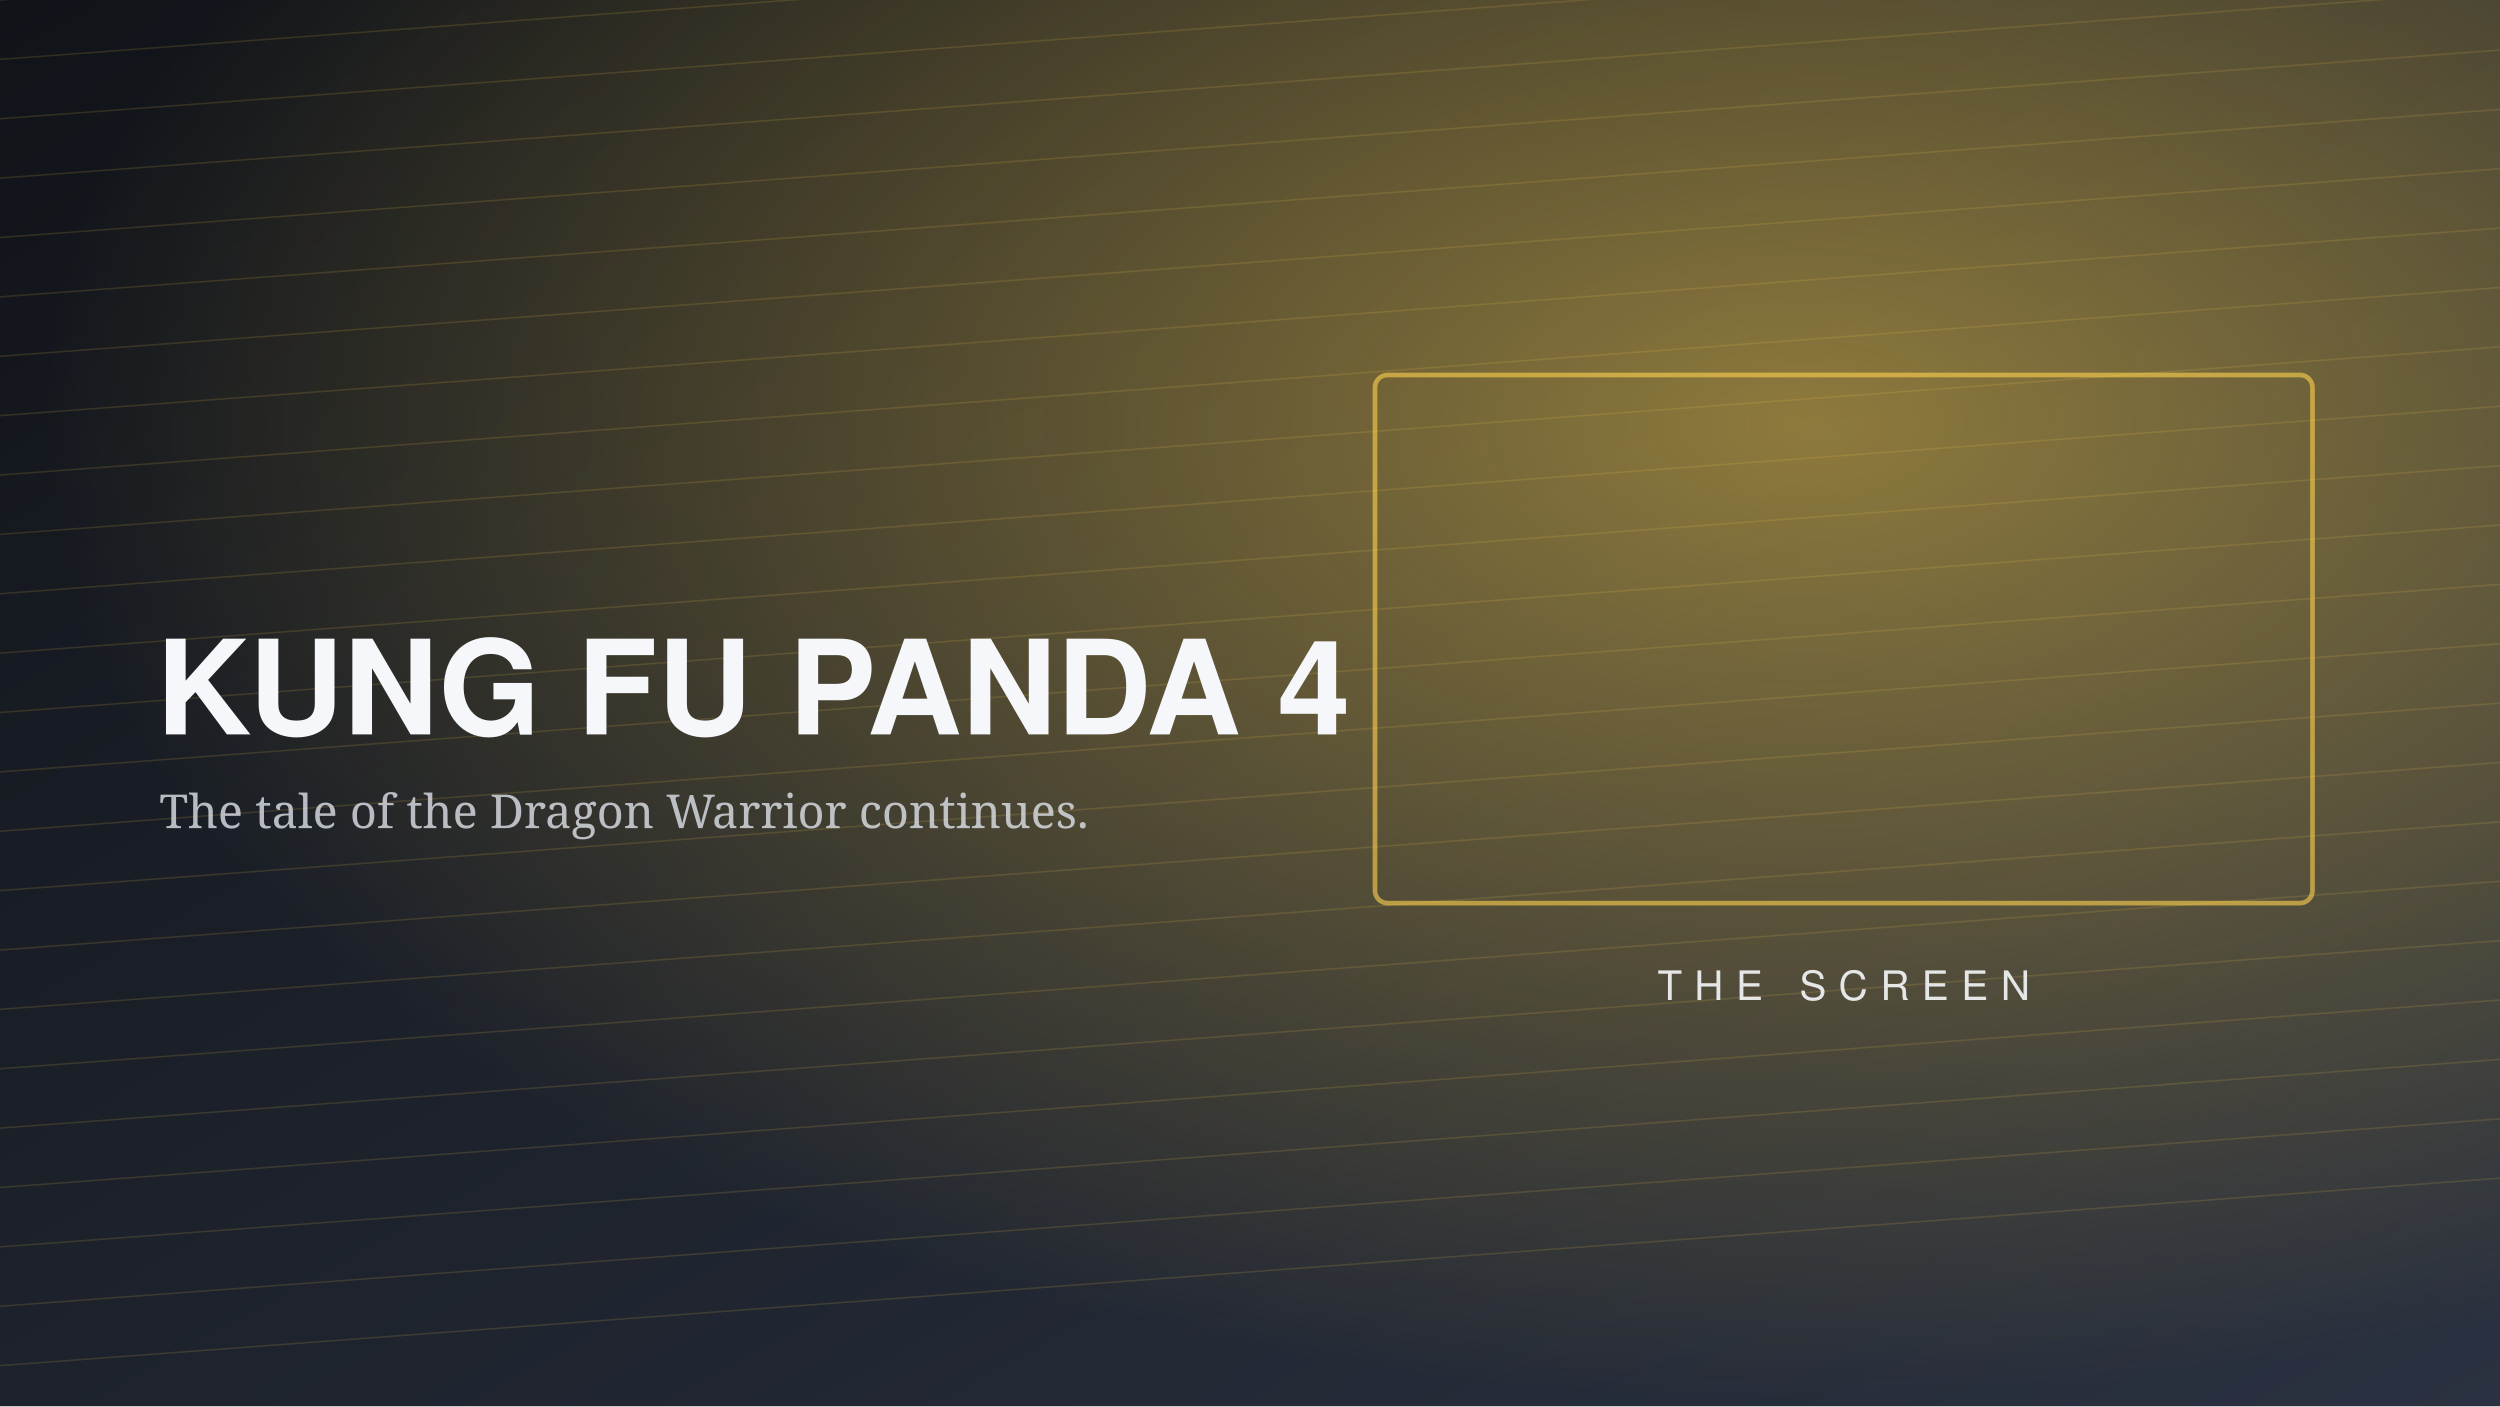
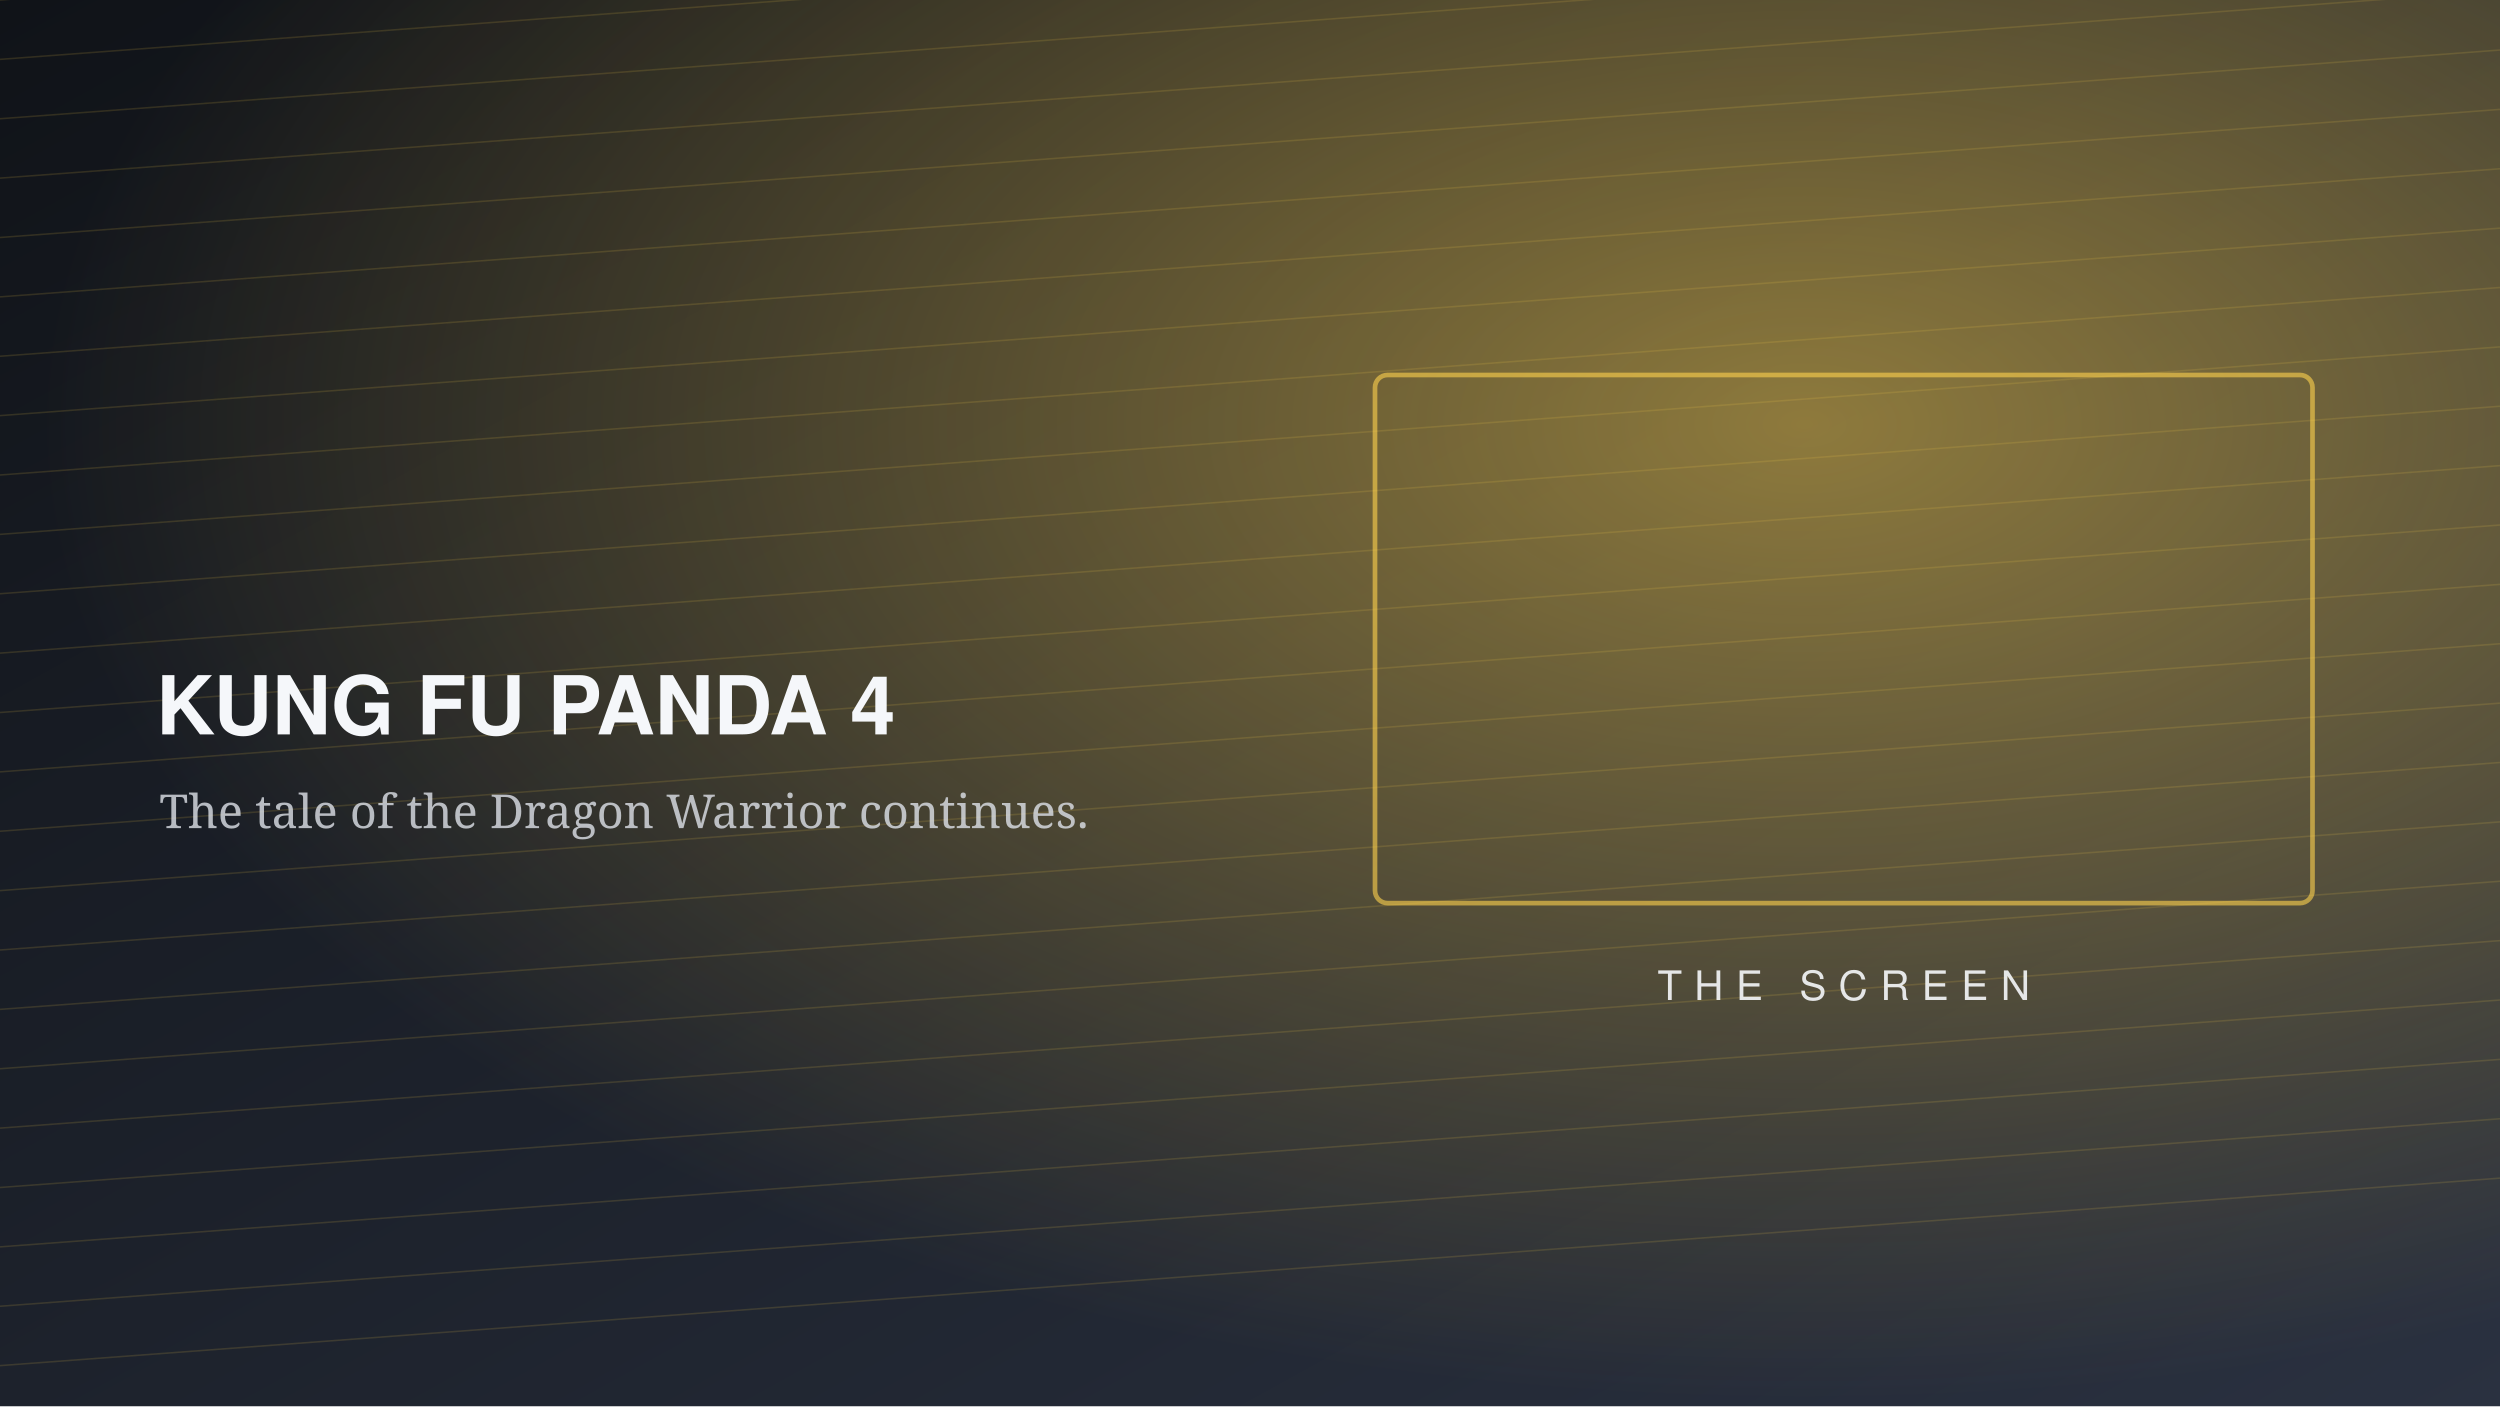
<svg xmlns="http://www.w3.org/2000/svg" width="1600" height="900" viewBox="0 0 1600 900">
  <defs>
    <linearGradient id="bg" x1="0" y1="0" x2="1" y2="1">
      <stop offset="0%" stop-color="#101318" />
      <stop offset="100%" stop-color="#2A3140" />
    </linearGradient>
    <radialGradient id="g" cx="72%" cy="30%" r="70%">
      <stop offset="0%" stop-color="#FFD24D" stop-opacity="0.5" />
      <stop offset="100%" stop-color="#FFD24D" stop-opacity="0" />
    </radialGradient>
  </defs>
  <rect width="1600" height="900" fill="url(#bg)" />
  <rect width="1600" height="900" fill="url(#g)" />
  <g stroke="#FFD24D" stroke-opacity="0.14">
    <line x1="0" y1="0" x2="1600" y2="-120" />
    <line x1="0" y1="38" x2="1600" y2="-82" />
    <line x1="0" y1="76" x2="1600" y2="-44" />
    <line x1="0" y1="114" x2="1600" y2="-6" />
    <line x1="0" y1="152" x2="1600" y2="32" />
    <line x1="0" y1="190" x2="1600" y2="70" />
    <line x1="0" y1="228" x2="1600" y2="108" />
    <line x1="0" y1="266" x2="1600" y2="146" />
    <line x1="0" y1="304" x2="1600" y2="184" />
    <line x1="0" y1="342" x2="1600" y2="222" />
    <line x1="0" y1="380" x2="1600" y2="260" />
    <line x1="0" y1="418" x2="1600" y2="298" />
    <line x1="0" y1="456" x2="1600" y2="336" />
    <line x1="0" y1="494" x2="1600" y2="374" />
    <line x1="0" y1="532" x2="1600" y2="412" />
    <line x1="0" y1="570" x2="1600" y2="450" />
    <line x1="0" y1="608" x2="1600" y2="488" />
    <line x1="0" y1="646" x2="1600" y2="526" />
    <line x1="0" y1="684" x2="1600" y2="564" />
    <line x1="0" y1="722" x2="1600" y2="602" />
    <line x1="0" y1="760" x2="1600" y2="640" />
    <line x1="0" y1="798" x2="1600" y2="678" />
    <line x1="0" y1="836" x2="1600" y2="716" />
    <line x1="0" y1="874" x2="1600" y2="754" />
  </g>
  <rect x="880" y="240" width="600" height="338" rx="8" fill="none" stroke="#FFD24D" stroke-opacity="0.6" stroke-width="3" />
  <text x="1180" y="640" text-anchor="middle" font-family="Helvetica, Arial, sans-serif" font-size="26" letter-spacing="8" fill="#F5F7FA" opacity="0.9">THE SCREEN</text>
-   <text x="100" y="470" font-family="Helvetica, Arial, sans-serif" font-weight="bold" font-size="84" fill="#F5F7FA">KUNG FU PANDA 4</text>
+   <text x="100" y="470" font-family="Helvetica, Arial, sans-serif" font-weight="bold" font-size="52" fill="#F5F7FA">KUNG FU PANDA 4</text>
  <text x="102" y="530" font-family="Georgia, serif" font-size="30" fill="#DDE1E8" opacity="0.8">The tale of the Dragon Warrior continues.</text>
</svg>
